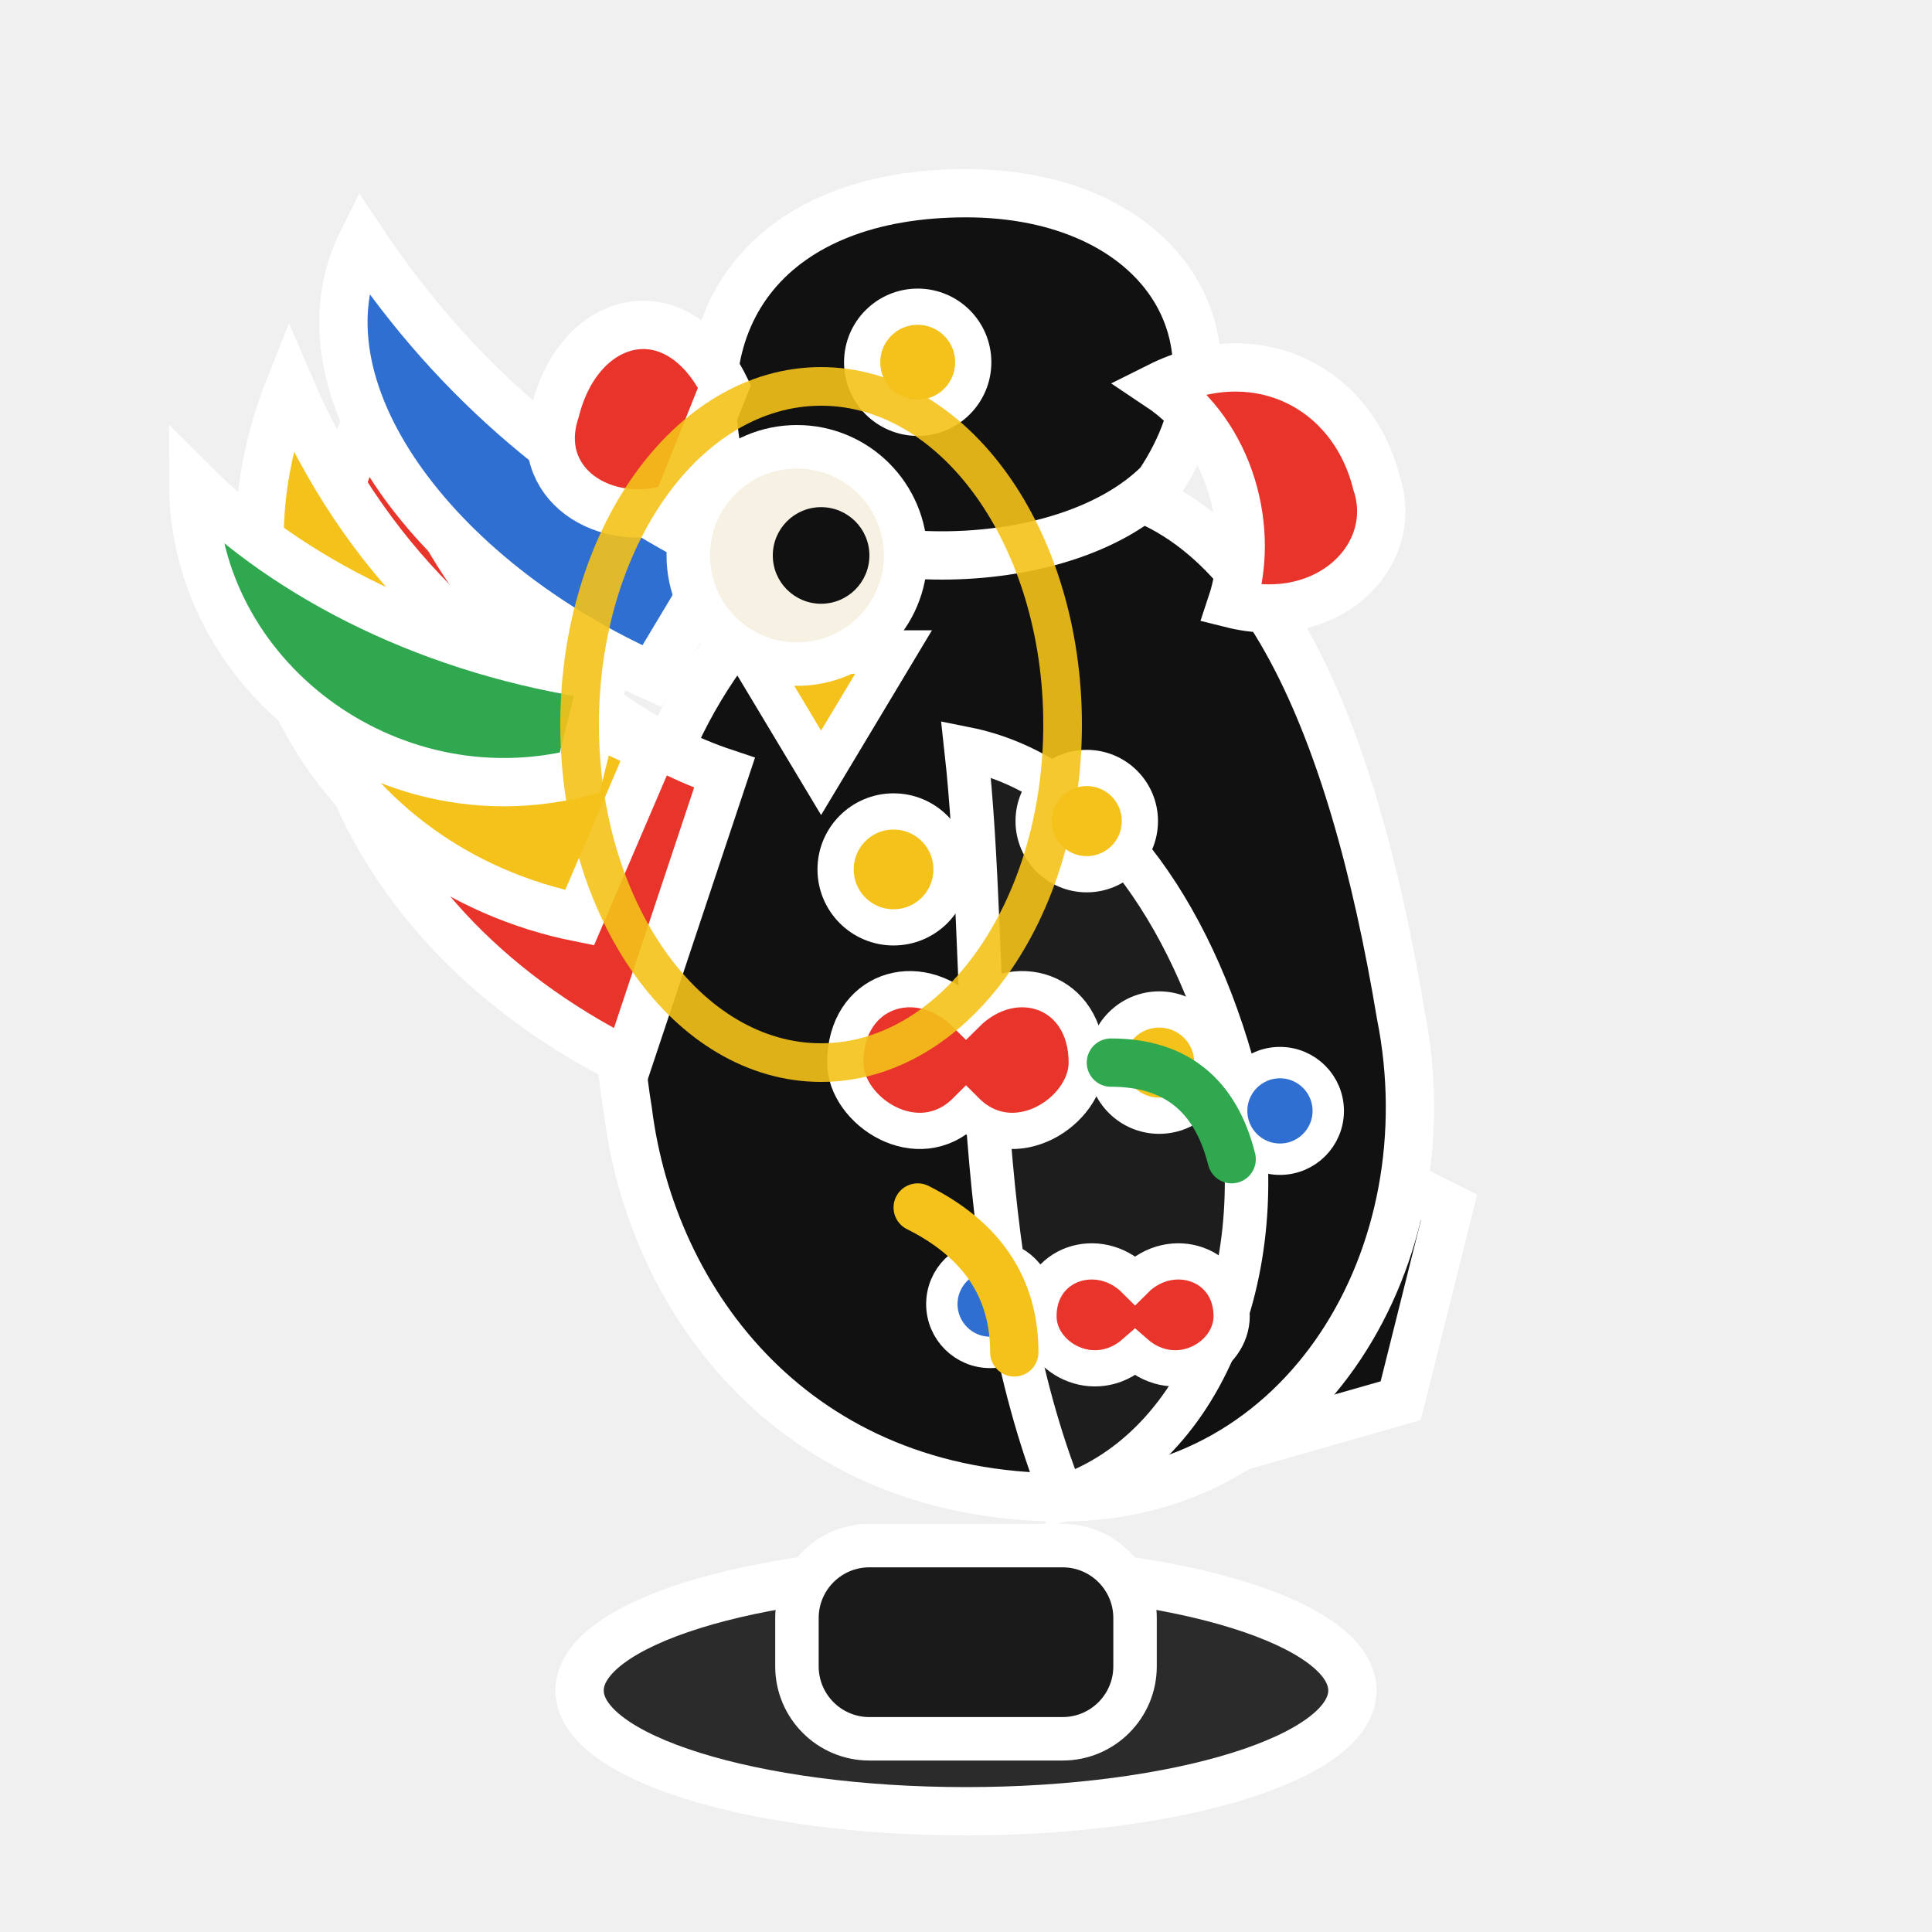
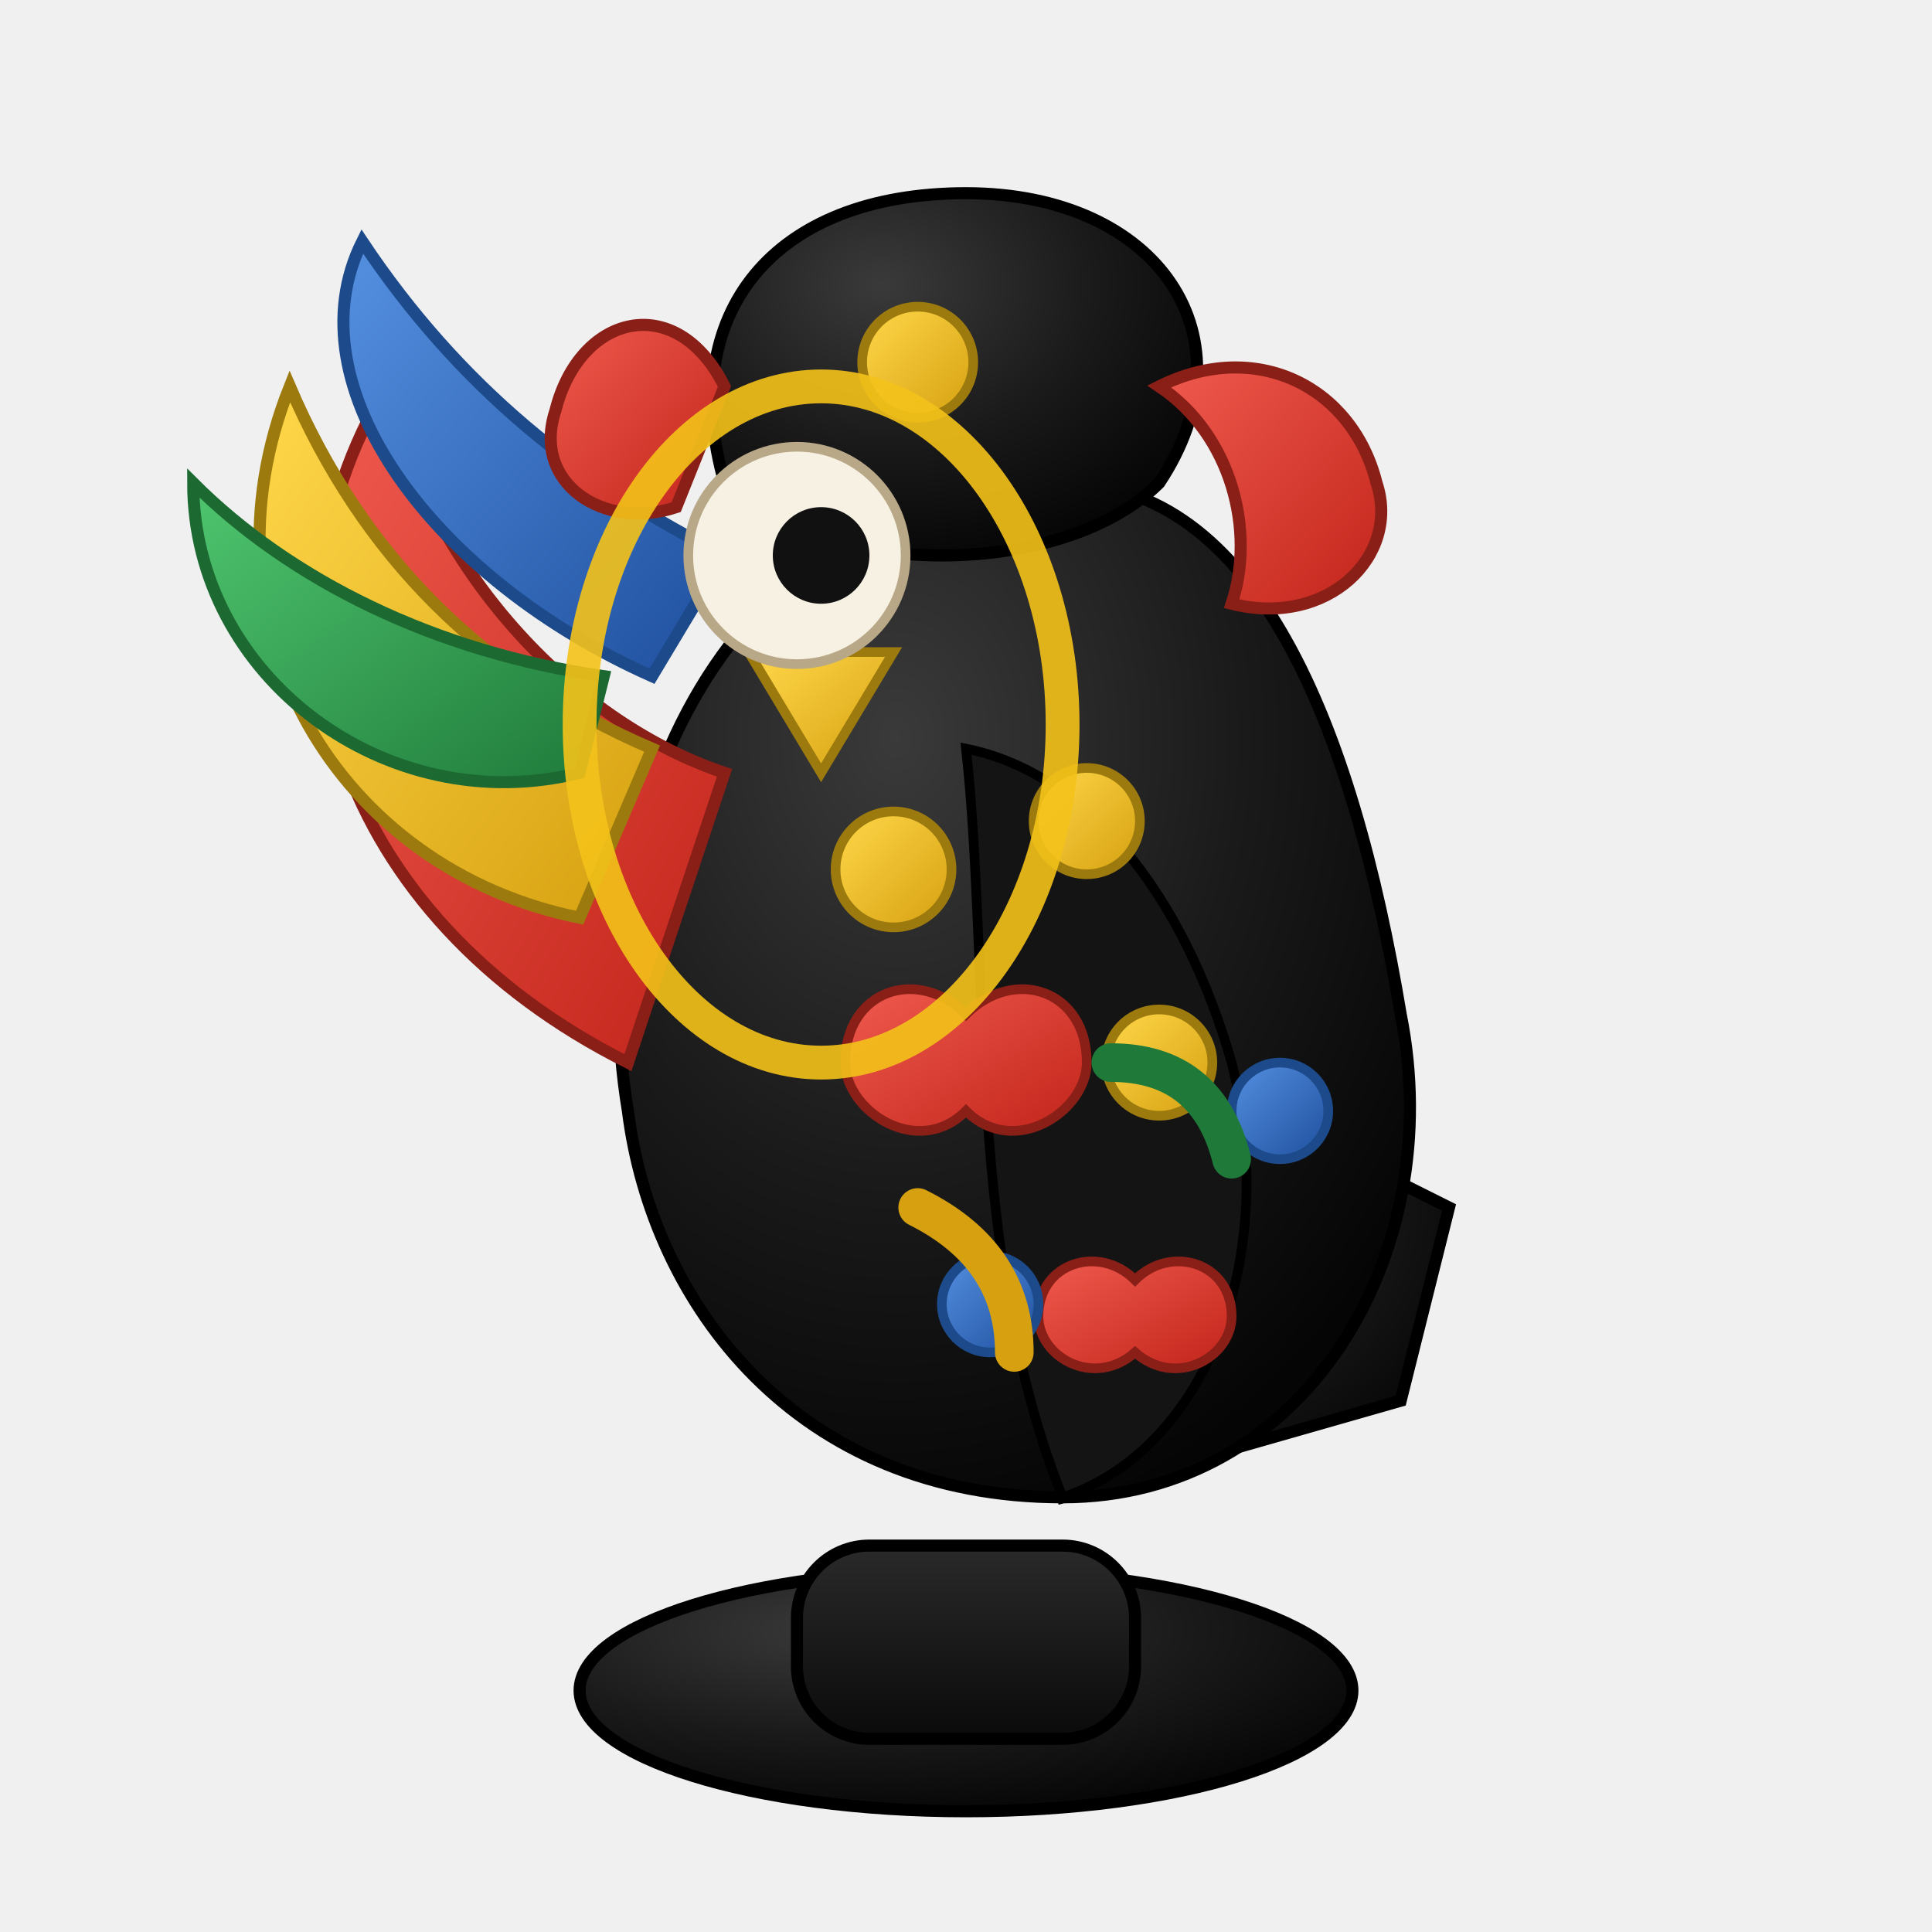
<svg xmlns="http://www.w3.org/2000/svg" viewBox="0 0 80 80">
-   <ellipse cx="40" cy="70" rx="16" ry="5" fill="#2b2b2b" stroke="white" stroke-width="2" />
-   <rect x="33" y="64" width="14" height="8" rx="3" fill="#1a1a1a" stroke="white" stroke-width="1.8" />
-   <path d="M44 62 L58 58 L60 50 L52 46 L48 50 L40 50 Z" fill="#111111" stroke="white" stroke-width="2" />
-   <path d="M44 20 C30 20 24 34 26 46 C27 54 33 62 44 62 C54 62 60 52 58 42 C56 30 52 20 44 20 Z" fill="#111111" stroke="white" stroke-width="2" />
-   <path d="M44 62 C50 60 53 52 51 44 C49 37 45 32 40 31 C41 40 40 52 44 62 Z" fill="#1d1d1d" stroke="white" stroke-width="1.8" />
+   <defs>
+     <radialGradient id="bodyG" cx="35%" cy="25%" r="80%">
+       <stop offset="0" stop-color="#3a3a3a" />
+       <stop offset="0.55" stop-color="#1a1a1a" />
+       <stop offset="1" stop-color="#050505" />
+     </radialGradient>
+     <linearGradient id="legG" x1="0" y1="0" x2="0" y2="1">
+       <stop offset="0" stop-color="#2a2a2a" />
+       <stop offset="1" stop-color="#0a0a0a" />
+     </linearGradient>
+     <linearGradient id="redG" x1="0" y1="0" x2="1" y2="1">
+       <stop offset="0" stop-color="#f05a4e" />
+       <stop offset="1" stop-color="#c2241a" />
+     </linearGradient>
+     <linearGradient id="yellowG" x1="0" y1="0" x2="1" y2="1">
+       <stop offset="0" stop-color="#ffd84a" />
+       <stop offset="1" stop-color="#d6a010" />
+     </linearGradient>
+     <linearGradient id="greenG" x1="0" y1="0" x2="1" y2="1">
+       <stop offset="0" stop-color="#4fc66f" />
+       <stop offset="1" stop-color="#1f7a3a" />
+     </linearGradient>
+     <linearGradient id="blueG" x1="0" y1="0" x2="1" y2="1">
+       <stop offset="0" stop-color="#5590e0" />
+       <stop offset="1" stop-color="#1e4f9e" />
+     </linearGradient>
+   </defs>
+   <ellipse cx="40" cy="70" rx="16" ry="5" fill="url(#bodyG)" stroke="#000000" stroke-width="0.5" />
+   <rect x="33" y="64" width="14" height="8" rx="3" fill="url(#legG)" stroke="#000000" stroke-width="0.5" />
+   <path d="M44 62 L58 58 L60 50 L52 46 L48 50 L40 50 Z" fill="url(#bodyG)" stroke="#000000" stroke-width="0.5" />
+   <path d="M44 20 C30 20 24 34 26 46 C27 54 33 62 44 62 C54 62 60 52 58 42 C56 30 52 20 44 20 Z" fill="url(#bodyG)" stroke="#000000" stroke-width="0.5" />
+   <path d="M44 62 C50 60 53 52 51 44 C49 37 45 32 40 31 C41 40 40 52 44 62 Z" fill="#141414" stroke="#000000" stroke-width="0.4" />
  <g>
-     <path d="M26 44 C14 38 10 26 16 16 C18 24 24 30 30 32 Z" fill="#e8342a" stroke="white" stroke-width="2" />
-     <path d="M24 38 C14 36 8 26 12 16 C15 23 20 28 27 31 Z" fill="#f4c21a" stroke="white" stroke-width="2" />
-     <path d="M24 32 C16 34 8 28 8 20 C12 24 18 27 25 28 Z" fill="#2fa84f" stroke="white" stroke-width="2" />
-     <path d="M27 28 C18 24 12 16 15 10 C19 16 24 20 30 23 Z" fill="#2f6fd1" stroke="white" stroke-width="2" />
+     <path d="M26 44 C14 38 10 26 16 16 C18 24 24 30 30 32 Z" fill="url(#redG)" stroke="#8a1f17" stroke-width="0.5" />
+     <path d="M24 38 C14 36 8 26 12 16 C15 23 20 28 27 31 Z" fill="url(#yellowG)" stroke="#9c7a0e" stroke-width="0.5" />
+     <path d="M24 32 C16 34 8 28 8 20 C12 24 18 27 25 28 Z" fill="url(#greenG)" stroke="#1c6a32" stroke-width="0.5" />
+     <path d="M27 28 C18 24 12 16 15 10 C19 16 24 20 30 23 Z" fill="url(#blueG)" stroke="#1c4a8a" stroke-width="0.5" />
  </g>
-   <path d="M30 20 C28 13 32 8 40 8 C48 8 52 14 48 20 C44 24 34 24 30 20 Z" fill="#111111" stroke="white" stroke-width="2" />
-   <path d="M48 16 C52 14 56 16 57 20 C58 23 55 26 51 25 C52 22 51 18 48 16 Z" fill="#e8342a" stroke="white" stroke-width="2" />
-   <path d="M30 16 C28 12 24 13 23 17 C22 20 25 22 28 21 Z" fill="#e8342a" stroke="white" stroke-width="2" />
-   <circle cx="38" cy="15" r="2.3" fill="#f4c21a" stroke="white" stroke-width="1.5" />
-   <path d="M31 27 L37 27 L34 32 Z" fill="#f4c21a" stroke="white" stroke-width="1.8" />
-   <circle cx="33" cy="23" r="4.5" fill="#f7f1e3" stroke="white" stroke-width="1.8" />
+   <path d="M30 20 C28 13 32 8 40 8 C48 8 52 14 48 20 C44 24 34 24 30 20 Z" fill="url(#bodyG)" stroke="#000000" stroke-width="0.5" />
+   <path d="M48 16 C52 14 56 16 57 20 C58 23 55 26 51 25 C52 22 51 18 48 16 Z" fill="url(#redG)" stroke="#8a1f17" stroke-width="0.5" />
+   <path d="M30 16 C28 12 24 13 23 17 C22 20 25 22 28 21 Z" fill="url(#redG)" stroke="#8a1f17" stroke-width="0.5" />
+   <circle cx="38" cy="15" r="2.3" fill="url(#yellowG)" stroke="#9c7a0e" stroke-width="0.4" />
+   <path d="M31 27 L37 27 L34 32 Z" fill="url(#yellowG)" stroke="#9c7a0e" stroke-width="0.4" />
+   <circle cx="33" cy="23" r="4.5" fill="#f7f1e3" stroke="#b8a888" stroke-width="0.4" />
  <circle cx="34" cy="23" r="2" fill="#111111" />
-   <g fill="#f4c21a">
-     <circle cx="37" cy="36" r="2.4" stroke="white" stroke-width="1.5" />
-     <circle cx="45" cy="34" r="2.2" stroke="white" stroke-width="1.5" />
-     <circle cx="48" cy="44" r="2.2" stroke="white" stroke-width="1.5" />
+   <g fill="url(#yellowG)">
+     <circle cx="37" cy="36" r="2.4" stroke="#9c7a0e" stroke-width="0.4" />
+     <circle cx="45" cy="34" r="2.2" stroke="#9c7a0e" stroke-width="0.4" />
+     <circle cx="48" cy="44" r="2.2" stroke="#9c7a0e" stroke-width="0.4" />
  </g>
-   <g fill="#e8342a">
-     <path d="M40 42 C38 40 35 41 35 44 C35 46 38 48 40 46 C42 48 45 46 45 44 C45 41 42 40 40 42 Z" stroke="white" stroke-width="1.5" />
-     <path d="M47 53 C45.5 51.5 43 52.3 43 54.5 C43 56.2 45.3 57.5 47 56 C48.7 57.5 51 56.2 51 54.5 C51 52.3 48.5 51.5 47 53 Z" stroke="white" stroke-width="1.5" />
+   <g fill="url(#redG)">
+     <path d="M40 42 C38 40 35 41 35 44 C35 46 38 48 40 46 C42 48 45 46 45 44 C45 41 42 40 40 42 Z" stroke="#8a1f17" stroke-width="0.4" />
+     <path d="M47 53 C45.5 51.5 43 52.3 43 54.5 C43 56.2 45.3 57.5 47 56 C48.7 57.5 51 56.2 51 54.5 C51 52.3 48.5 51.5 47 53 Z" stroke="#8a1f17" stroke-width="0.4" />
  </g>
-   <g fill="#2f6fd1">
-     <circle cx="41" cy="54" r="2" stroke="white" stroke-width="1.3" />
-     <circle cx="53" cy="46" r="2" stroke="white" stroke-width="1.3" />
+   <g fill="url(#blueG)">
+     <circle cx="41" cy="54" r="2" stroke="#1c4a8a" stroke-width="0.4" />
+     <circle cx="53" cy="46" r="2" stroke="#1c4a8a" stroke-width="0.4" />
  </g>
-   <path d="M46 44 Q50 44 51 48" fill="none" stroke="#2fa84f" stroke-width="2" stroke-linecap="round" />
-   <path d="M38 50 Q42 52 42 56" fill="none" stroke="#f4c21a" stroke-width="2" stroke-linecap="round" />
-   <ellipse cx="34" cy="30" rx="10" ry="14" fill="none" stroke="#f4c21a" stroke-width="1.6" opacity="0.9" />
+   <path d="M46 44 Q50 44 51 48" fill="none" stroke="#1f7a3a" stroke-width="1.6" stroke-linecap="round" />
+   <path d="M38 50 Q42 52 42 56" fill="none" stroke="#d6a010" stroke-width="1.6" stroke-linecap="round" />
+   <ellipse cx="34" cy="30" rx="10" ry="14" fill="none" stroke="#f4c21a" stroke-width="1.4" opacity="0.9" />
  <ellipse cx="36" cy="26" rx="7" ry="16" fill="white" opacity="0">
    <animate attributeName="opacity" values="0;0;0.55;0;0" keyTimes="0;0.3;0.5;0.7;1" dur="3s" repeatCount="indefinite" />
    <animateTransform attributeName="transform" type="translate" values="-18 0;-18 0;6 0;24 0;24 0" keyTimes="0;0.3;0.5;0.7;1" dur="3s" repeatCount="indefinite" />
  </ellipse>
  <g>
    <animateTransform attributeName="transform" type="rotate" values="0 44 60;3 44 60;0 44 60;-3 44 60;0 44 60" dur="2.8s" repeatCount="indefinite" />
  </g>
</svg>
